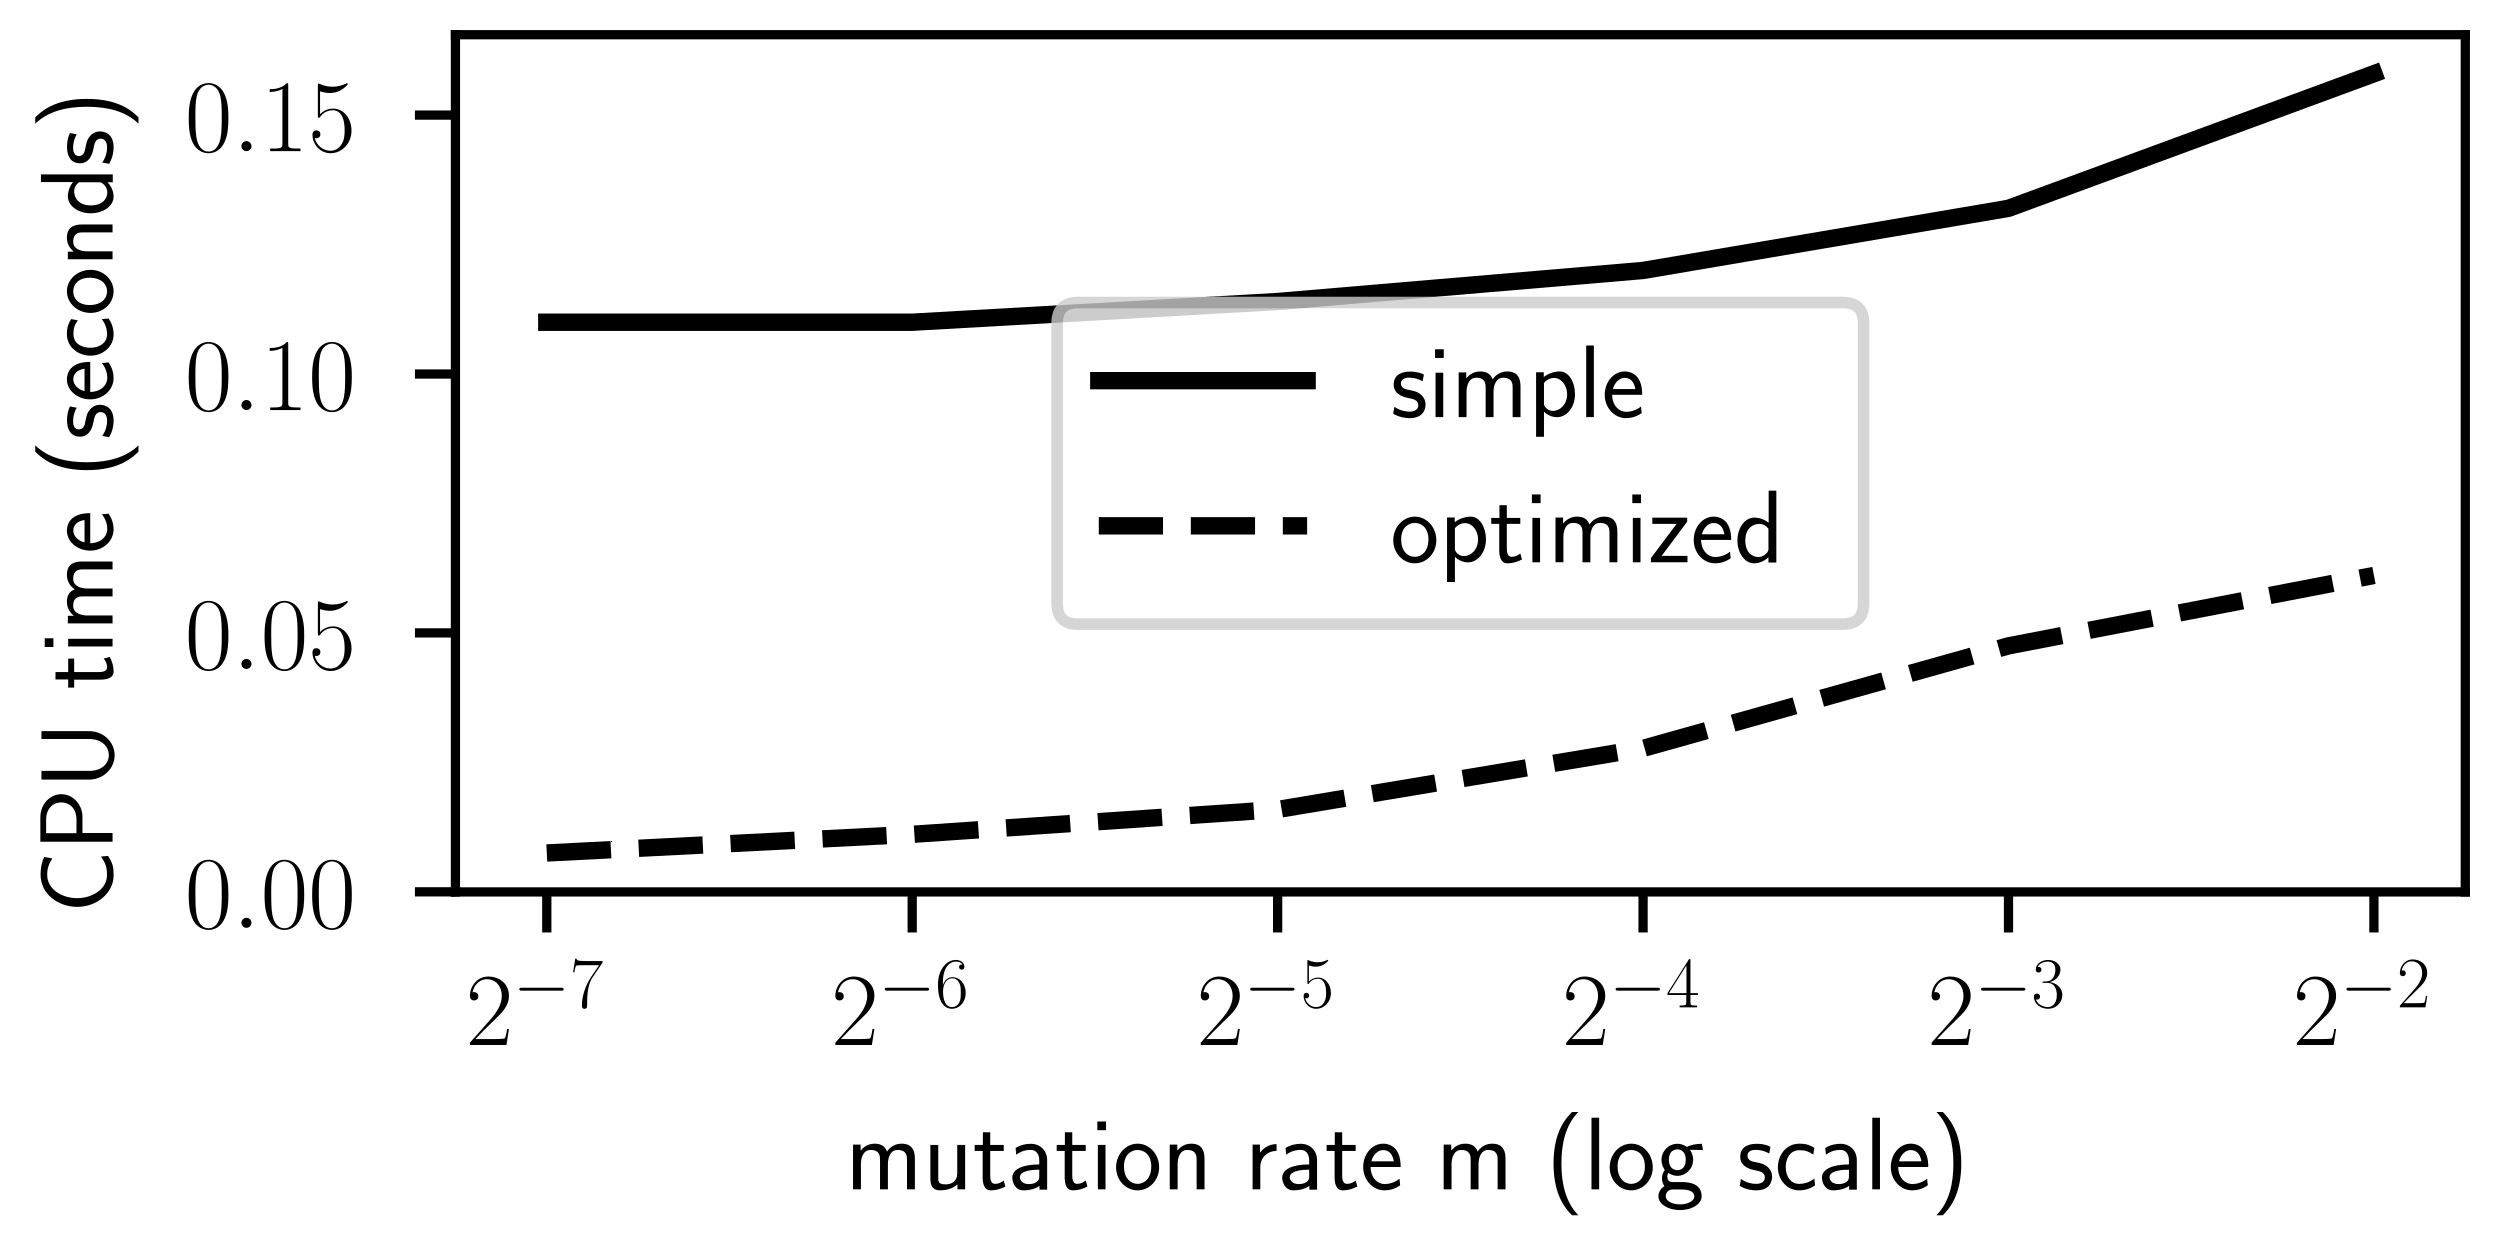
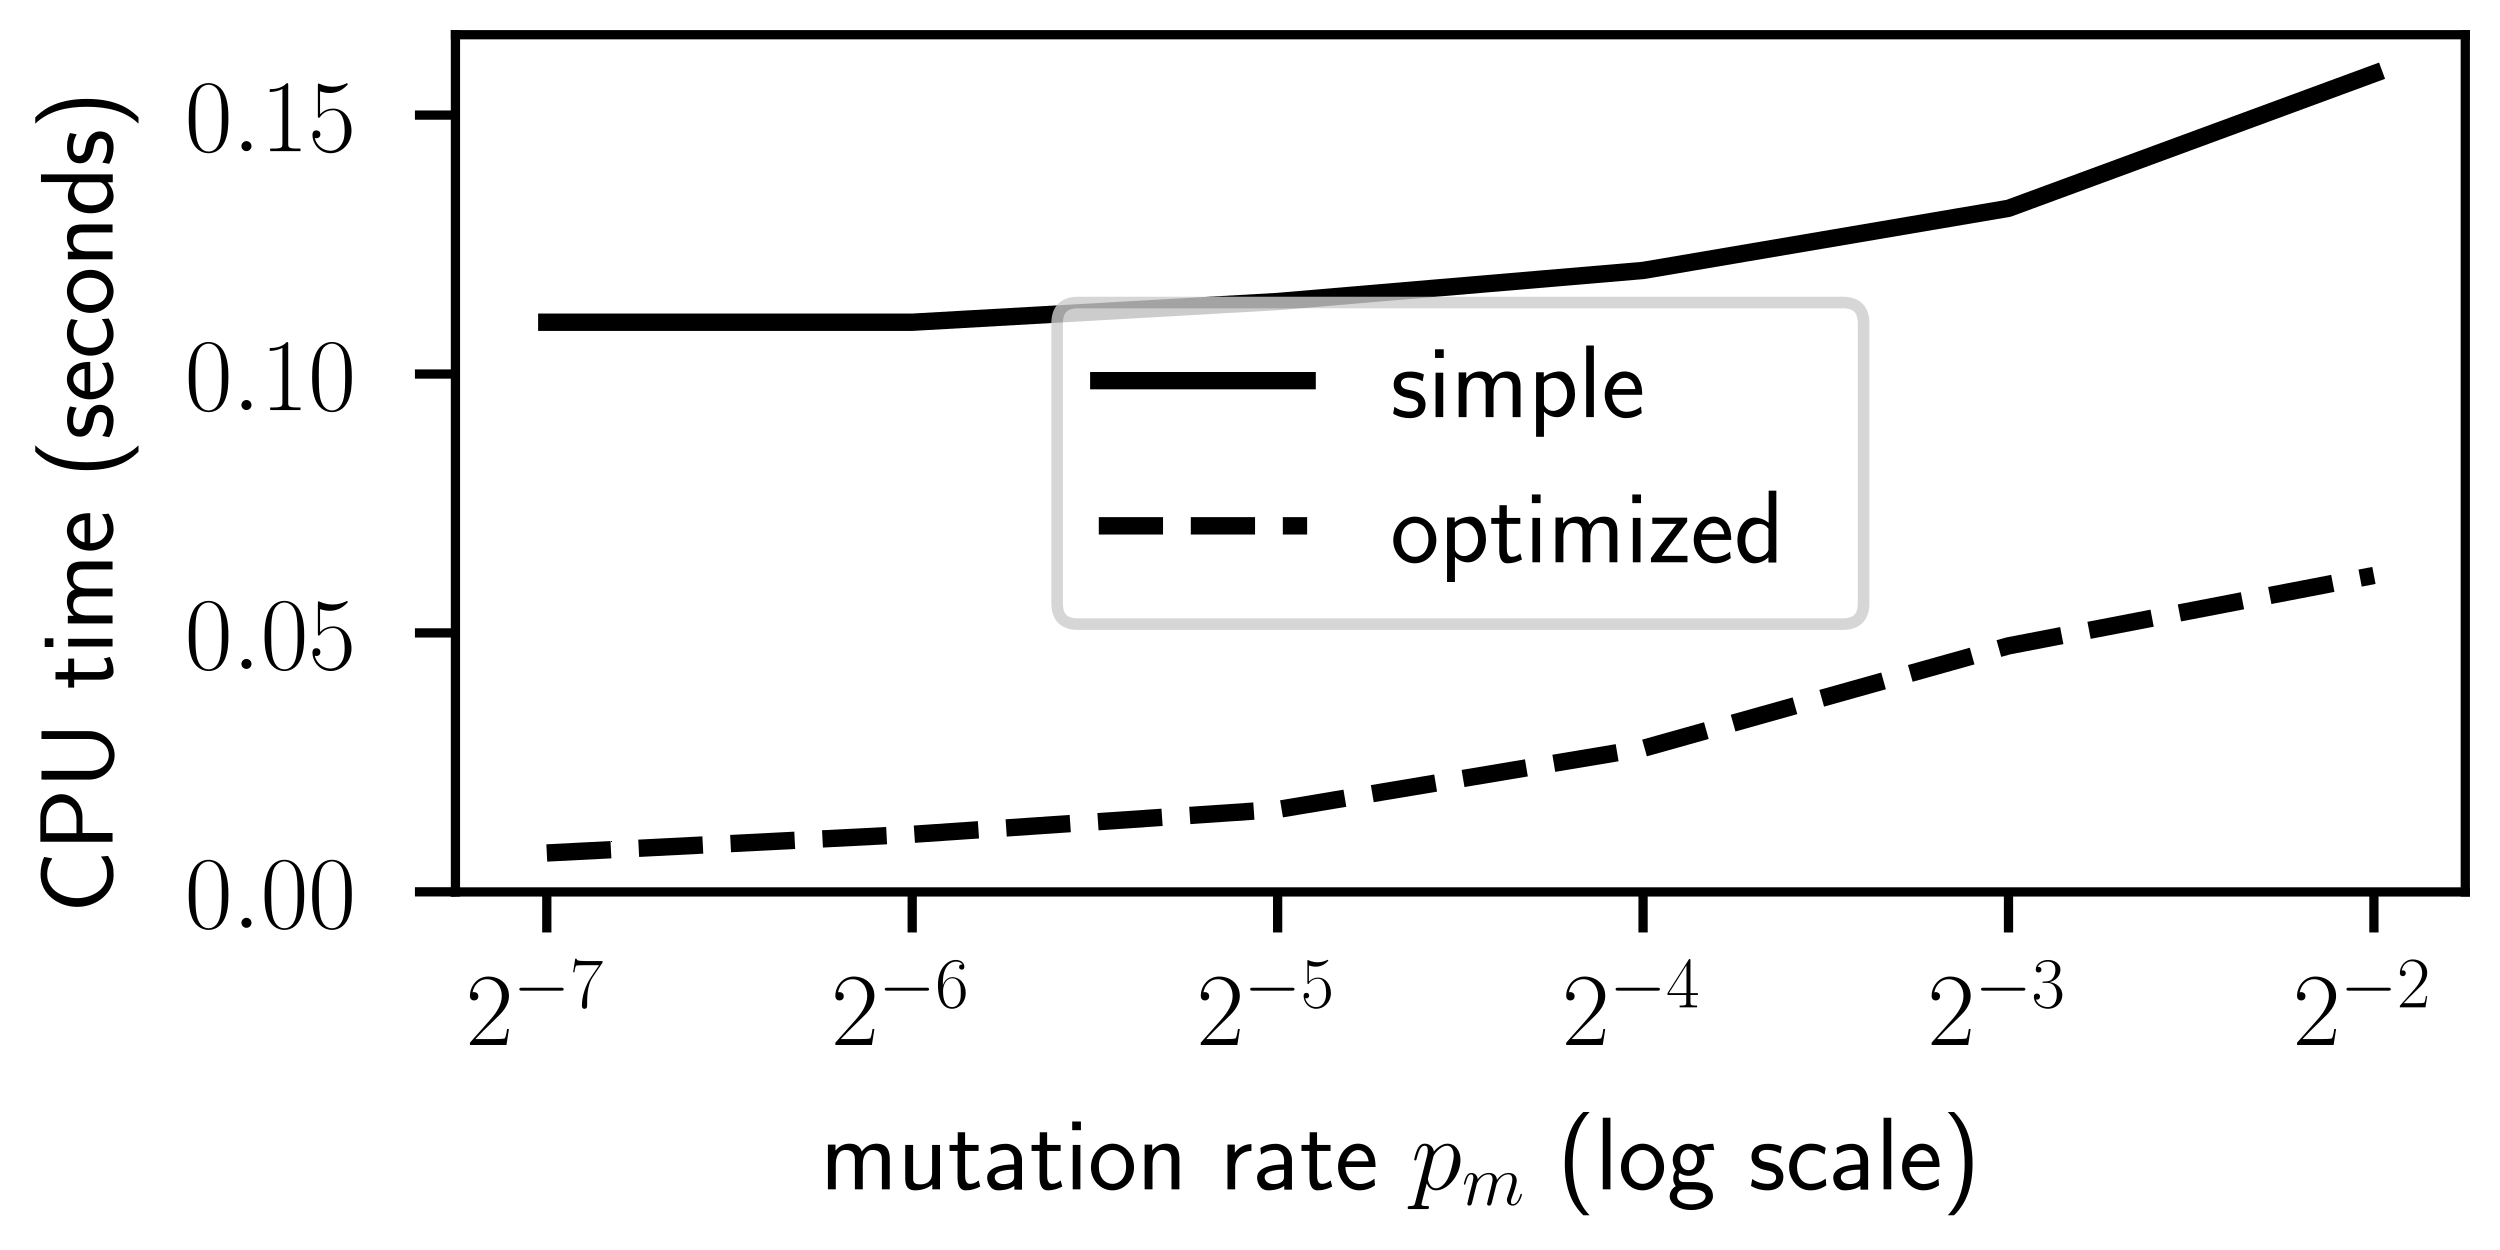
<svg xmlns="http://www.w3.org/2000/svg" xmlns:xlink="http://www.w3.org/1999/xlink" width="216pt" height="108pt" viewBox="0 0 216 108" version="1.1">
  <defs>
    <style type="text/css">*{stroke-linejoin: round; stroke-linecap: butt}</style>
  </defs>
  <g id="figure_1">
    <g id="patch_1">
      <path d="M 0 108  L 216 108  L 216 0  L 0 0  z " style="fill: #ffffff" />
    </g>
    <g id="axes_1">
      <g id="patch_2">
        <path d="M 39.35 77.063  L 213 77.063  L 213 3  L 39.35 3  z " style="fill: #ffffff" />
      </g>
      <g id="matplotlib.axis_1">
        <g id="xtick_1">
          <g id="line2d_1">
            <defs>
-               <path id="m9dd9627579" d="M 0 0  L 0 3.5  " style="stroke: #000000; stroke-width: 0.8" />
-             </defs>
-             <g>
-               <use xlink:href="#m9dd9627579" x="47.243" y="77.063" style="stroke: #000000; stroke-width: 0.8" />
+               <path id="mc11d27945d" d="M 0 0  L 0 3.5  " style="stroke: #000000; stroke-width: 0.8" />
+             </defs>
+             <g>
+               <use xlink:href="#mc11d27945d" x="47.243" y="77.063" style="stroke: #000000; stroke-width: 0.8" />
            </g>
          </g>
          <g id="text_1">
            <g transform="translate(40.23434 90.28992) scale(0.09 -0.09)">
              <defs>
                <path id="CMR17-32" d="M 2669 989  L 2554 989  C 2490 536 2438 459 2413 420  C 2381 369 1920 369 1830 369  L 602 369  C 832 619 1280 1072 1824 1597  C 2214 1967 2669 2402 2669 3035  C 2669 3790 2067 4224 1395 4224  C 691 4224 262 3604 262 3030  C 262 2780 448 2748 525 2748  C 589 2748 781 2787 781 3010  C 781 3207 614 3264 525 3264  C 486 3264 448 3258 422 3245  C 544 3790 915 4058 1306 4058  C 1862 4058 2227 3617 2227 3035  C 2227 2479 1901 2000 1536 1584  L 262 146  L 262 0  L 2515 0  L 2669 989  z " transform="scale(0.015625)" />
                <path id="CMSY10-0" d="M 4218 1472  C 4326 1472 4442 1472 4442 1600  C 4442 1728 4326 1728 4218 1728  L 755 1728  C 646 1728 531 1728 531 1600  C 531 1472 646 1472 755 1472  L 4218 1472  z " transform="scale(0.015625)" />
                <path id="CMR17-37" d="M 2886 3941  L 2886 4081  L 1382 4081  C 634 4081 621 4165 595 4288  L 480 4288  L 294 3094  L 410 3094  C 429 3215 474 3540 550 3661  C 589 3712 1062 3712 1171 3712  L 2579 3712  L 1869 2661  C 1395 1954 1069 999 1069 165  C 1069 89 1069 -128 1299 -128  C 1530 -128 1530 89 1530 171  L 1530 465  C 1530 1508 1709 2196 2003 2636  L 2886 3941  z " transform="scale(0.015625)" />
              </defs>
              <use xlink:href="#CMR17-32" transform="scale(0.996264)" />
              <use xlink:href="#CMSY10-0" transform="translate(45.69048 36.15364) scale(0.697382)" />
              <use xlink:href="#CMR17-37" transform="translate(99.93147 36.15364) scale(0.697382)" />
            </g>
          </g>
        </g>
        <g id="xtick_2">
          <g id="line2d_2">
            <g>
-               <use xlink:href="#m9dd9627579" x="78.815" y="77.063" style="stroke: #000000; stroke-width: 0.8" />
+               <use xlink:href="#mc11d27945d" x="78.815" y="77.063" style="stroke: #000000; stroke-width: 0.8" />
            </g>
          </g>
          <g id="text_2">
            <g transform="translate(71.80711 90.28992) scale(0.09 -0.09)">
              <defs>
                <path id="CMR17-36" d="M 678 2176  C 678 3690 1395 4032 1811 4032  C 1946 4032 2272 4009 2400 3776  C 2298 3776 2106 3776 2106 3553  C 2106 3381 2246 3323 2336 3323  C 2394 3323 2566 3348 2566 3560  C 2566 3954 2246 4179 1805 4179  C 1043 4179 243 3390 243 1984  C 243 253 966 -128 1478 -128  C 2099 -128 2688 427 2688 1283  C 2688 2081 2170 2662 1517 2662  C 1126 2662 838 2407 678 1960  L 678 2176  z M 1478 25  C 691 25 691 1200 691 1436  C 691 1896 909 2560 1504 2560  C 1613 2560 1926 2560 2138 2120  C 2253 1870 2253 1609 2253 1289  C 2253 944 2253 690 2118 434  C 1978 171 1773 25 1478 25  z " transform="scale(0.015625)" />
              </defs>
              <use xlink:href="#CMR17-32" transform="scale(0.996264)" />
              <use xlink:href="#CMSY10-0" transform="translate(45.69048 36.15364) scale(0.697382)" />
              <use xlink:href="#CMR17-36" transform="translate(99.93147 36.15364) scale(0.697382)" />
            </g>
          </g>
        </g>
        <g id="xtick_3">
          <g id="line2d_3">
            <g>
-               <use xlink:href="#m9dd9627579" x="110.388" y="77.063" style="stroke: #000000; stroke-width: 0.8" />
+               <use xlink:href="#mc11d27945d" x="110.388" y="77.063" style="stroke: #000000; stroke-width: 0.8" />
            </g>
          </g>
          <g id="text_3">
            <g transform="translate(103.3799 90.28992) scale(0.09 -0.09)">
              <defs>
                <path id="CMR17-35" d="M 730 3692  C 794 3666 1056 3584 1325 3584  C 1920 3584 2246 3911 2432 4100  C 2432 4157 2432 4192 2394 4192  C 2387 4192 2374 4192 2323 4163  C 2099 4058 1837 3973 1517 3973  C 1325 3973 1037 3999 723 4139  C 653 4171 640 4171 634 4171  C 602 4171 595 4164 595 4037  L 595 2203  C 595 2089 595 2057 659 2057  C 691 2057 704 2070 736 2114  C 941 2401 1222 2522 1542 2522  C 1766 2522 2246 2382 2246 1289  C 2246 1085 2246 715 2054 421  C 1894 159 1645 25 1370 25  C 947 25 518 320 403 814  C 429 807 480 795 506 795  C 589 795 749 840 749 1038  C 749 1210 627 1280 506 1280  C 358 1280 262 1190 262 1011  C 262 454 704 -128 1382 -128  C 2042 -128 2669 440 2669 1264  C 2669 2030 2170 2624 1549 2624  C 1222 2624 947 2503 730 2274  L 730 3692  z " transform="scale(0.015625)" />
              </defs>
              <use xlink:href="#CMR17-32" transform="scale(0.996264)" />
              <use xlink:href="#CMSY10-0" transform="translate(45.69048 36.15364) scale(0.697382)" />
              <use xlink:href="#CMR17-35" transform="translate(99.93147 36.15364) scale(0.697382)" />
            </g>
          </g>
        </g>
        <g id="xtick_4">
          <g id="line2d_4">
            <g>
-               <use xlink:href="#m9dd9627579" x="141.961" y="77.063" style="stroke: #000000; stroke-width: 0.8" />
+               <use xlink:href="#mc11d27945d" x="141.961" y="77.063" style="stroke: #000000; stroke-width: 0.8" />
            </g>
          </g>
          <g id="text_4">
            <g transform="translate(134.9527 90.28992) scale(0.09 -0.09)">
              <defs>
                <path id="CMR17-34" d="M 2150 4122  C 2150 4256 2144 4256 2029 4256  L 128 1254  L 128 1088  L 1779 1088  L 1779 457  C 1779 224 1766 160 1318 160  L 1197 160  L 1197 0  C 1402 0 1747 0 1965 0  C 2182 0 2528 0 2733 0  L 2733 160  L 2611 160  C 2163 160 2150 224 2150 457  L 2150 1088  L 2803 1088  L 2803 1254  L 2150 1254  L 2150 4122  z M 1798 3703  L 1798 1254  L 256 1254  L 1798 3703  z " transform="scale(0.015625)" />
              </defs>
              <use xlink:href="#CMR17-32" transform="scale(0.996264)" />
              <use xlink:href="#CMSY10-0" transform="translate(45.69048 36.15364) scale(0.697382)" />
              <use xlink:href="#CMR17-34" transform="translate(99.93147 36.15364) scale(0.697382)" />
            </g>
          </g>
        </g>
        <g id="xtick_5">
          <g id="line2d_5">
            <g>
-               <use xlink:href="#m9dd9627579" x="173.534" y="77.063" style="stroke: #000000; stroke-width: 0.8" />
+               <use xlink:href="#mc11d27945d" x="173.534" y="77.063" style="stroke: #000000; stroke-width: 0.8" />
            </g>
          </g>
          <g id="text_5">
            <g transform="translate(166.5254 90.28992) scale(0.09 -0.09)">
              <defs>
                <path id="CMR17-33" d="M 1414 2157  C 1984 2157 2234 1662 2234 1090  C 2234 320 1824 25 1453 25  C 1114 25 563 194 390 693  C 422 680 454 680 486 680  C 640 680 755 782 755 948  C 755 1133 614 1216 486 1216  C 378 1216 211 1165 211 926  C 211 335 787 -128 1466 -128  C 2176 -128 2720 430 2720 1085  C 2720 1707 2208 2157 1600 2227  C 2086 2328 2554 2756 2554 3329  C 2554 3820 2048 4179 1472 4179  C 890 4179 378 3829 378 3329  C 378 3110 544 3072 627 3072  C 762 3072 877 3155 877 3321  C 877 3486 762 3569 627 3569  C 602 3569 570 3569 544 3557  C 730 3959 1235 4032 1459 4032  C 1683 4032 2106 3925 2106 3320  C 2106 3143 2080 2828 1862 2550  C 1670 2304 1453 2304 1242 2284  C 1210 2284 1062 2269 1037 2269  C 992 2263 966 2257 966 2208  C 966 2163 973 2157 1101 2157  L 1414 2157  z " transform="scale(0.015625)" />
              </defs>
              <use xlink:href="#CMR17-32" transform="scale(0.996264)" />
              <use xlink:href="#CMSY10-0" transform="translate(45.69048 36.15364) scale(0.697382)" />
              <use xlink:href="#CMR17-33" transform="translate(99.93147 36.15364) scale(0.697382)" />
            </g>
          </g>
        </g>
        <g id="xtick_6">
          <g id="line2d_6">
            <g>
-               <use xlink:href="#m9dd9627579" x="205.107" y="77.063" style="stroke: #000000; stroke-width: 0.8" />
+               <use xlink:href="#mc11d27945d" x="205.107" y="77.063" style="stroke: #000000; stroke-width: 0.8" />
            </g>
          </g>
          <g id="text_6">
            <g transform="translate(198.0982 90.28992) scale(0.09 -0.09)">
              <use xlink:href="#CMR17-32" transform="scale(0.996264)" />
              <use xlink:href="#CMSY10-0" transform="translate(45.69048 36.15364) scale(0.697382)" />
              <use xlink:href="#CMR17-32" transform="translate(99.93147 36.15364) scale(0.697382)" />
            </g>
          </g>
        </g>
        <g id="text_7">
-           <g transform="translate(73.0389 102.7582) scale(0.09 -0.09)">
+           <g transform="translate(70.86769 102.7582) scale(0.09 -0.09)">
            <defs>
              <path id="CMSS17-6d" d="M 4288 1877  C 4288 2308 4179 2816 3462 2816  C 2982 2816 2694 2516 2566 2331  C 2451 2670 2182 2816 1798 2816  C 1363 2816 1088 2568 941 2389  L 941 2758  L 474 2758  L 474 0  L 960 0  L 960 1559  C 960 1939 1101 2428 1555 2428  C 2138 2428 2138 2016 2138 1829  L 2138 0  L 2624 0  L 2624 1559  C 2624 1939 2765 2428 3219 2428  C 3802 2428 3802 2016 3802 1829  L 3802 0  L 4288 0  L 4288 1877  z " transform="scale(0.015625)" />
              <path id="CMSS17-75" d="M 2618 2739  L 2131 2739  L 2131 972  C 2131 498 1786 306 1421 306  C 998 306 960 447 960 709  L 960 2739  L 474 2739  L 474 678  C 474 179 646 -64 1088 -64  C 1306 -64 1798 -13 2144 306  L 2144 0  L 2618 0  L 2618 2739  z " transform="scale(0.015625)" />
              <path id="CMSS17-74" d="M 1069 2368  L 1901 2368  L 1901 2737  L 1069 2737  L 1069 3520  L 614 3520  L 614 2737  L 109 2737  L 109 2368  L 602 2368  L 602 749  C 602 384 685 -64 1107 -64  C 1427 -64 1722 25 2003 172  L 1901 548  C 1747 414 1562 337 1363 337  C 1082 337 1069 696 1069 856  L 1069 2368  z " transform="scale(0.015625)" />
              <path id="CMSS17-61" d="M 2406 1791  C 2406 2392 1978 2808 1402 2808  C 1120 2808 813 2757 461 2553  L 499 2135  C 659 2248 934 2432 1395 2432  C 1722 2432 1920 2180 1920 1782  L 1920 1536  C 896 1536 256 1238 256 726  C 256 461 416 -64 947 -64  C 1043 -64 1562 -64 1933 217  L 1933 -19  L 2406 -19  L 2406 1791  z M 1920 816  C 1920 701 1920 548 1728 434  C 1562 325 1350 325 1261 325  C 941 325 723 511 723 744  C 723 1211 1722 1211 1920 1211  L 1920 816  z " transform="scale(0.015625)" />
              <path id="CMSS17-69" d="M 979 4183  L 442 4183  L 442 3648  L 979 3648  L 979 4183  z M 947 2739  L 474 2739  L 474 0  L 947 0  L 947 2739  z " transform="scale(0.015625)" />
              <path id="CMSS17-6f" d="M 2829 1356  C 2829 2176 2221 2816 1504 2816  C 768 2816 173 2157 173 1356  C 173 544 787 -64 1498 -64  C 2227 -64 2829 563 2829 1356  z M 1504 337  C 1050 337 659 709 659 1408  C 659 2151 1114 2427 1498 2427  C 1914 2427 2342 2126 2342 1408  C 2342 683 1926 337 1504 337  z " transform="scale(0.015625)" />
              <path id="CMSS17-6e" d="M 2618 1877  C 2618 2283 2522 2816 1798 2816  C 1389 2816 1120 2606 941 2389  L 941 2758  L 474 2758  L 474 0  L 960 0  L 960 1559  C 960 1964 1114 2428 1549 2428  C 2112 2428 2131 2048 2131 1829  L 2131 0  L 2618 0  L 2618 1877  z " transform="scale(0.015625)" />
              <path id="CMSS17-72" d="M 954 1363  C 954 1965 1395 2368 1958 2368  L 1958 2789  C 1549 2789 1165 2585 934 2253  L 934 2758  L 480 2758  L 480 0  L 954 0  L 954 1363  z " transform="scale(0.015625)" />
              <path id="CMSS17-65" d="M 2502 1377  C 2502 1590 2490 2003 2285 2345  C 2061 2713 1696 2816 1421 2816  C 755 2816 192 2188 192 1375  C 192 582 774 -64 1510 -64  C 1798 -64 2150 19 2470 248  C 2470 274 2458 414 2451 420  C 2451 433 2432 630 2432 656  C 2125 407 1773 325 1517 325  C 1107 325 666 667 646 1377  L 2502 1377  z M 698 1728  C 781 2084 1062 2421 1421 2421  C 1517 2421 1965 2421 2080 1728  L 698 1728  z " transform="scale(0.015625)" />
+               <path id="CMMI12-70" d="M 275 -789  C 230 -980 205 -1031 -58 -1031  C -134 -1031 -198 -1031 -198 -1152  C -198 -1165 -192 -1216 -122 -1216  C -38 -1216 51 -1216 134 -1216  L 410 -1216  C 544 -1216 870 -1216 1005 -1216  C 1043 -1216 1120 -1216 1120 -1101  C 1120 -1031 1075 -1031 966 -1031  C 672 -1031 653 -987 653 -937  C 653 -861 941 219 979 364  C 1050 185 1222 -64 1555 -64  C 2278 -64 3059 875 3059 1814  C 3059 2401 2726 2816 2246 2816  C 1837 2816 1491 2420 1421 2331  C 1370 2650 1120 2816 864 2816  C 678 2816 531 2727 410 2484  C 294 2254 205 1865 205 1839  C 205 1814 230 1782 275 1782  C 326 1782 333 1788 371 1935  C 467 2312 589 2689 845 2689  C 992 2689 1043 2587 1043 2397  C 1043 2245 1024 2181 998 2067  L 275 -789  z M 1382 1993  C 1427 2171 1606 2357 1709 2446  C 1779 2510 1990 2689 2234 2689  C 2515 2689 2643 2408 2643 2076  C 2643 1769 2464 1047 2304 715  C 2144 370 1850 64 1555 64  C 1120 64 1050 613 1050 639  C 1050 658 1062 709 1069 741  L 1382 1993  z " transform="scale(0.015625)" />
+               <path id="CMMI12-6d" d="M 1318 1871  C 1331 1910 1491 2229 1728 2433  C 1894 2586 2112 2689 2362 2689  C 2618 2689 2707 2497 2707 2242  C 2707 2203 2707 2076 2630 1775  L 2470 1118  C 2419 926 2298 453 2285 383  C 2259 287 2221 121 2221 96  C 2221 6 2291 -64 2387 -64  C 2579 -64 2611 83 2669 313  L 3053 1839  C 3066 1890 3398 2689 4102 2689  C 4358 2689 4448 2497 4448 2242  C 4448 1884 4198 1188 4058 805  C 4000 651 3968 568 3968 453  C 3968 166 4166 -64 4474 -64  C 5069 -64 5293 875 5293 913  C 5293 945 5267 971 5229 971  C 5171 971 5165 952 5133 843  C 4986 332 4749 64 4493 64  C 4429 64 4326 64 4326 269  C 4326 436 4403 640 4429 710  C 4544 1018 4832 1773 4832 2145  C 4832 2528 4608 2816 4122 2816  C 3693 2816 3347 2574 3091 2197  C 3072 2542 2861 2816 2381 2816  C 1811 2816 1510 2415 1395 2255  C 1376 2618 1114 2816 832 2816  C 646 2816 499 2727 378 2484  C 262 2254 173 1865 173 1839  C 173 1814 198 1782 243 1782  C 294 1782 301 1788 339 1935  C 435 2312 557 2689 813 2689  C 960 2689 1011 2586 1011 2395  C 1011 2254 947 2005 902 1807  L 723 1118  C 698 996 627 709 595 594  C 550 428 480 128 480 96  C 480 6 550 -64 646 -64  C 723 -64 813 -26 864 70  C 877 102 934 326 966 453  L 1107 1028  L 1318 1871  z " transform="scale(0.015625)" />
              <path id="CMSS17-28" d="M 1613 4768  C 1267 4417 474 3601 474 1588  C 474 -433 1267 -1243 1613 -1600  L 2003 -1600  C 1216 -784 960 357 960 1581  C 960 2798 1203 3946 2003 4768  L 1613 4768  z " transform="scale(0.015625)" />
              <path id="CMSS17-6c" d="M 947 4416  L 474 4416  L 474 0  L 947 0  L 947 4416  z " transform="scale(0.015625)" />
              <path id="CMSS17-67" d="M 2848 2808  C 2483 2808 2170 2738 1914 2617  C 1702 2777 1485 2808 1338 2808  C 781 2808 358 2349 358 1814  C 358 1468 550 1207 563 1195  C 448 1035 384 863 384 672  C 384 448 474 289 544 200  C 211 -3 166 -314 166 -435  C 166 -898 749 -1280 1498 -1280  C 2253 -1280 2835 -898 2835 -428  C 2835 448 1856 448 1587 448  L 1069 448  C 973 448 717 448 717 791  C 717 921 774 1004 781 1010  C 877 940 1075 832 1338 832  C 1869 832 2310 1278 2310 1827  C 2310 2132 2170 2355 2112 2432  L 2131 2432  C 2150 2432 2419 2432 2515 2432  C 2720 2432 2739 2429 2918 2419  L 2848 2808  z M 1338 1182  C 1120 1182 813 1315 813 1823  C 813 2375 1165 2464 1331 2464  C 1549 2464 1856 2331 1856 1823  C 1856 1271 1504 1182 1338 1182  z M 1581 -10  C 1734 -10 2381 -10 2381 -442  C 2381 -714 1984 -929 1504 -929  C 1018 -929 621 -720 621 -435  C 621 -403 621 -10 1062 -10  L 1581 -10  z " transform="scale(0.015625)" />
              <path id="CMSS17-73" d="M 2061 2627  C 1683 2807 1389 2807 1197 2807  C 742 2807 198 2648 198 2003  C 198 1359 902 1218 1094 1179  C 1389 1122 1715 1058 1715 740  C 1715 337 1254 337 1171 337  C 915 337 563 407 243 638  L 166 210  C 531 0 883 -64 1178 -64  C 1965 -64 2163 416 2163 781  C 2163 1094 1984 1305 1862 1401  C 1651 1568 1574 1587 1050 1696  C 960 1709 646 1779 646 2066  C 646 2432 1050 2432 1139 2432  C 1555 2432 1811 2303 1984 2208  L 2061 2627  z " transform="scale(0.015625)" />
              <path id="CMSS17-63" d="M 2464 2541  C 2464 2585 2170 2714 2093 2739  C 1882 2816 1613 2816 1542 2816  C 710 2816 211 2093 211 1363  C 211 595 768 -64 1517 -64  C 1946 -64 2253 76 2502 242  L 2464 664  C 2189 453 1869 337 1523 337  C 1024 337 698 774 698 1369  C 698 1831 909 2414 1549 2414  C 1901 2414 2099 2343 2394 2145  L 2464 2541  z " transform="scale(0.015625)" />
              <path id="CMSS17-29" d="M 723 -1600  C 1069 -1249 1862 -433 1862 1581  C 1862 3601 1069 4411 723 4768  L 333 4768  C 1120 3952 1376 2811 1376 1588  C 1376 370 1133 -778 333 -1600  L 723 -1600  z " transform="scale(0.015625)" />
            </defs>
            <use xlink:href="#CMSS17-6d" transform="scale(0.996264)" />
            <use xlink:href="#CMSS17-75" transform="translate(74.22925 0) scale(0.996264)" />
            <use xlink:href="#CMSS17-74" transform="translate(122.4342 0) scale(0.996264)" />
            <use xlink:href="#CMSS17-61" transform="translate(156.2658 0) scale(0.996264)" />
            <use xlink:href="#CMSS17-74" transform="translate(201.1877 0) scale(0.996264)" />
            <use xlink:href="#CMSS17-69" transform="translate(235.0193 0) scale(0.996264)" />
            <use xlink:href="#CMSS17-6f" transform="translate(257.2 0) scale(0.996264)" />
            <use xlink:href="#CMSS17-6e" transform="translate(304.0436 0) scale(0.996264)" />
            <use xlink:href="#CMSS17-72" transform="translate(383.4777 0) scale(0.996264)" />
            <use xlink:href="#CMSS17-61" transform="translate(415.3874 0) scale(0.996264)" />
            <use xlink:href="#CMSS17-74" transform="translate(460.3093 0) scale(0.996264)" />
            <use xlink:href="#CMSS17-65" transform="translate(494.1409 0) scale(0.996264)" />
-             <use xlink:href="#CMSS17-6d" transform="translate(567.0088 0) scale(0.996264)" />
-             <use xlink:href="#CMSS17-28" transform="translate(672.4672 0) scale(0.996264)" />
-             <use xlink:href="#CMSS17-6c" transform="translate(708.9011 0) scale(0.996264)" />
-             <use xlink:href="#CMSS17-6f" transform="translate(731.0819 0) scale(0.996264)" />
-             <use xlink:href="#CMSS17-67" transform="translate(777.9255 0) scale(0.996264)" />
-             <use xlink:href="#CMSS17-73" transform="translate(855.9982 0) scale(0.996264)" />
-             <use xlink:href="#CMSS17-63" transform="translate(891.9118 0) scale(0.996264)" />
-             <use xlink:href="#CMSS17-61" transform="translate(933.5506 0) scale(0.996264)" />
-             <use xlink:href="#CMSS17-6c" transform="translate(978.4725 0) scale(0.996264)" />
-             <use xlink:href="#CMSS17-65" transform="translate(1000.653 0) scale(0.996264)" />
-             <use xlink:href="#CMSS17-29" transform="translate(1042.292 0) scale(0.996264)" />
+             <use xlink:href="#CMMI12-70" transform="translate(567.0088 0) scale(0.996264)" />
+             <use xlink:href="#CMMI12-6d" transform="translate(615.9684 -14.94392) scale(0.697382)" />
+             <use xlink:href="#CMSS17-28" transform="translate(707.4244 0) scale(0.996264)" />
+             <use xlink:href="#CMSS17-6c" transform="translate(743.8583 0) scale(0.996264)" />
+             <use xlink:href="#CMSS17-6f" transform="translate(766.039 0) scale(0.996264)" />
+             <use xlink:href="#CMSS17-67" transform="translate(812.8827 0) scale(0.996264)" />
+             <use xlink:href="#CMSS17-73" transform="translate(890.9554 0) scale(0.996264)" />
+             <use xlink:href="#CMSS17-63" transform="translate(926.8689 0) scale(0.996264)" />
+             <use xlink:href="#CMSS17-61" transform="translate(968.5078 0) scale(0.996264)" />
+             <use xlink:href="#CMSS17-6c" transform="translate(1013.43 0) scale(0.996264)" />
+             <use xlink:href="#CMSS17-65" transform="translate(1035.61 0) scale(0.996264)" />
+             <use xlink:href="#CMSS17-29" transform="translate(1077.249 0) scale(0.996264)" />
          </g>
        </g>
      </g>
      <g id="matplotlib.axis_2">
        <g id="ytick_1">
          <g id="line2d_7">
            <defs>
-               <path id="md78d1aad63" d="M 0 0  L -3.5 0  " style="stroke: #000000; stroke-width: 0.8" />
-             </defs>
-             <g>
-               <use xlink:href="#md78d1aad63" x="39.35" y="77.052" style="stroke: #000000; stroke-width: 0.8" />
+               <path id="m99446f3454" d="M 0 0  L -3.5 0  " style="stroke: #000000; stroke-width: 0.8" />
+             </defs>
+             <g>
+               <use xlink:href="#m99446f3454" x="39.35" y="77.052" style="stroke: #000000; stroke-width: 0.8" />
            </g>
          </g>
          <g id="text_8">
            <g transform="translate(15.96662 80.16541) scale(0.09 -0.09)">
              <defs>
                <path id="CMR17-30" d="M 2688 2025  C 2688 2416 2682 3080 2413 3591  C 2176 4039 1798 4198 1466 4198  C 1158 4198 768 4058 525 3597  C 269 3118 243 2524 243 2025  C 243 1661 250 1106 448 619  C 723 -39 1216 -128 1466 -128  C 1760 -128 2208 -7 2470 600  C 2662 1042 2688 1559 2688 2025  z M 1466 -26  C 1056 -26 813 325 723 812  C 653 1188 653 1738 653 2096  C 653 2588 653 2997 736 3387  C 858 3929 1216 4096 1466 4096  C 1728 4096 2067 3923 2189 3400  C 2272 3036 2278 2607 2278 2096  C 2278 1680 2278 1169 2202 792  C 2067 95 1690 -26 1466 -26  z " transform="scale(0.015625)" />
                <path id="CMMI12-3a" d="M 1178 307  C 1178 492 1024 619 870 619  C 685 619 557 466 557 313  C 557 128 710 0 864 0  C 1050 0 1178 153 1178 307  z " transform="scale(0.015625)" />
              </defs>
              <use xlink:href="#CMR17-30" transform="scale(0.996264)" />
              <use xlink:href="#CMMI12-3a" transform="translate(45.69048 0) scale(0.996264)" />
              <use xlink:href="#CMR17-30" transform="translate(72.78765 0) scale(0.996264)" />
              <use xlink:href="#CMR17-30" transform="translate(118.4781 0) scale(0.996264)" />
            </g>
          </g>
        </g>
        <g id="ytick_2">
          <g id="line2d_8">
            <g>
-               <use xlink:href="#md78d1aad63" x="39.35" y="54.683" style="stroke: #000000; stroke-width: 0.8" />
+               <use xlink:href="#m99446f3454" x="39.35" y="54.683" style="stroke: #000000; stroke-width: 0.8" />
            </g>
          </g>
          <g id="text_9">
            <g transform="translate(15.96662 57.79663) scale(0.09 -0.09)">
              <use xlink:href="#CMR17-30" transform="scale(0.996264)" />
              <use xlink:href="#CMMI12-3a" transform="translate(45.69048 0) scale(0.996264)" />
              <use xlink:href="#CMR17-30" transform="translate(72.78765 0) scale(0.996264)" />
              <use xlink:href="#CMR17-35" transform="translate(118.4781 0) scale(0.996264)" />
            </g>
          </g>
        </g>
        <g id="ytick_3">
          <g id="line2d_9">
            <g>
-               <use xlink:href="#md78d1aad63" x="39.35" y="32.315" style="stroke: #000000; stroke-width: 0.8" />
+               <use xlink:href="#m99446f3454" x="39.35" y="32.315" style="stroke: #000000; stroke-width: 0.8" />
            </g>
          </g>
          <g id="text_10">
            <g transform="translate(15.96662 35.42785) scale(0.09 -0.09)">
              <defs>
                <path id="CMR17-31" d="M 1702 4058  C 1702 4192 1696 4192 1606 4192  C 1357 3916 979 3827 621 3827  C 602 3827 570 3827 563 3808  C 557 3795 557 3782 557 3648  C 755 3648 1088 3686 1344 3839  L 1344 461  C 1344 236 1331 160 781 160  L 589 160  L 589 0  C 896 0 1216 0 1523 0  C 1830 0 2150 0 2458 0  L 2458 160  L 2266 160  C 1715 160 1702 230 1702 458  L 1702 4058  z " transform="scale(0.015625)" />
              </defs>
              <use xlink:href="#CMR17-30" transform="scale(0.996264)" />
              <use xlink:href="#CMMI12-3a" transform="translate(45.69048 0) scale(0.996264)" />
              <use xlink:href="#CMR17-31" transform="translate(72.78765 0) scale(0.996264)" />
              <use xlink:href="#CMR17-30" transform="translate(118.4781 0) scale(0.996264)" />
            </g>
          </g>
        </g>
        <g id="ytick_4">
          <g id="line2d_10">
            <g>
-               <use xlink:href="#md78d1aad63" x="39.35" y="9.946" style="stroke: #000000; stroke-width: 0.8" />
+               <use xlink:href="#m99446f3454" x="39.35" y="9.946" style="stroke: #000000; stroke-width: 0.8" />
            </g>
          </g>
          <g id="text_11">
            <g transform="translate(15.96662 13.05907) scale(0.09 -0.09)">
              <use xlink:href="#CMR17-30" transform="scale(0.996264)" />
              <use xlink:href="#CMMI12-3a" transform="translate(45.69048 0) scale(0.996264)" />
              <use xlink:href="#CMR17-31" transform="translate(72.78765 0) scale(0.996264)" />
              <use xlink:href="#CMR17-35" transform="translate(118.4781 0) scale(0.996264)" />
            </g>
          </g>
        </g>
        <g id="text_12">
          <g transform="translate(9.725022 78.91066) rotate(-90) scale(0.09 -0.09)">
            <defs>
              <path id="CMSS17-43" d="M 3501 714  C 3072 427 2874 344 2355 344  C 1459 344 934 1303 934 2179  C 934 3112 1472 4032 2381 4032  C 2790 4032 3059 3918 3386 3715  L 3475 4217  C 3168 4370 2778 4440 2387 4440  C 1158 4440 397 3316 397 2179  C 397 927 1299 -64 2323 -64  C 2874 -64 3066 -19 3539 280  L 3501 714  z " transform="scale(0.015625)" />
              <path id="CMSS17-50" d="M 2106 1856  C 2874 1856 3501 2453 3501 3158  C 3501 3850 2899 4453 2067 4453  L 570 4453  L 570 0  L 1107 0  L 1107 1856  L 2106 1856  z M 1926 4096  C 2669 4096 2995 3627 2995 3157  C 2995 2720 2694 2226 1926 2226  L 1094 2226  L 1094 4096  L 1926 4096  z " transform="scale(0.015625)" />
              <path id="CMSS17-55" d="M 3552 4384  L 3066 4384  L 3066 1449  C 3066 604 2547 229 2074 229  C 1587 229 1101 623 1101 1443  L 1101 4384  L 563 4384  L 563 1454  C 563 539 1274 -128 2067 -128  C 2861 -128 3552 539 3552 1454  L 3552 4384  z " transform="scale(0.015625)" />
              <path id="CMSS17-64" d="M 2611 4416  L 2138 4416  L 2138 2438  C 1939 2603 1613 2756 1254 2756  C 672 2756 211 2131 211 1347  C 211 562 666 -64 1235 -64  C 1677 -64 1971 172 2125 306  L 2125 -13  L 2611 -13  L 2611 4416  z M 2125 836  C 2125 747 2125 653 1926 482  C 1798 375 1645 325 1498 325  C 1152 325 698 576 698 1340  C 698 2134 1210 2368 1562 2368  C 1798 2368 1990 2254 2125 2065  L 2125 836  z " transform="scale(0.015625)" />
            </defs>
            <use xlink:href="#CMSS17-43" transform="scale(0.996264)" />
            <use xlink:href="#CMSS17-50" transform="translate(59.85577 0) scale(0.996264)" />
            <use xlink:href="#CMSS17-55" transform="translate(119.5914 0) scale(0.996264)" />
            <use xlink:href="#CMSS17-74" transform="translate(214.9602 0) scale(0.996264)" />
            <use xlink:href="#CMSS17-69" transform="translate(248.7918 0) scale(0.996264)" />
            <use xlink:href="#CMSS17-6d" transform="translate(270.9725 0) scale(0.996264)" />
            <use xlink:href="#CMSS17-65" transform="translate(345.2018 0) scale(0.996264)" />
            <use xlink:href="#CMSS17-28" transform="translate(418.0697 0) scale(0.996264)" />
            <use xlink:href="#CMSS17-73" transform="translate(454.5036 0) scale(0.996264)" />
            <use xlink:href="#CMSS17-65" transform="translate(490.4171 0) scale(0.996264)" />
            <use xlink:href="#CMSS17-63" transform="translate(532.056 0) scale(0.996264)" />
            <use xlink:href="#CMSS17-6f" transform="translate(573.6948 0) scale(0.996264)" />
            <use xlink:href="#CMSS17-6e" transform="translate(620.5384 0) scale(0.996264)" />
            <use xlink:href="#CMSS17-64" transform="translate(668.7434 0) scale(0.996264)" />
            <use xlink:href="#CMSS17-73" transform="translate(716.9483 0) scale(0.996264)" />
            <use xlink:href="#CMSS17-29" transform="translate(752.8618 0) scale(0.996264)" />
          </g>
        </g>
      </g>
      <g id="line2d_11">
-         <path d="M 47.243 27.841  L 78.815 27.841  L 110.388 26.051  L 141.961 23.367  L 173.534 17.999  L 205.107 6.367  " clip-path="url(#p3d62df289b)" style="fill: none; stroke: #000000; stroke-width: 1.5; stroke-linecap: square" />
+         <path d="M 47.243 27.841  L 78.815 27.841  L 110.388 26.051  L 141.961 23.367  L 173.534 17.999  L 205.107 6.367  " clip-path="url(#p9150b9da9f)" style="fill: none; stroke: #000000; stroke-width: 1.5; stroke-linecap: square" />
      </g>
      <g id="line2d_12">
-         <path d="M 47.243 73.697  L 78.815 72.086  L 110.388 69.939  L 141.961 64.66  L 173.534 55.802  L 205.107 49.717  " clip-path="url(#p3d62df289b)" style="fill: none; stroke-dasharray: 5.55,2.4; stroke-dashoffset: 0; stroke: #000000; stroke-width: 1.5" />
+         <path d="M 47.243 73.697  L 78.815 72.086  L 110.388 69.939  L 141.961 64.66  L 173.534 55.802  L 205.107 49.717  " clip-path="url(#p9150b9da9f)" style="fill: none; stroke-dasharray: 5.55,2.4; stroke-dashoffset: 0; stroke: #000000; stroke-width: 1.5" />
      </g>
      <g id="patch_3">
        <path d="M 39.35 77.063  L 39.35 3  " style="fill: none; stroke: #000000; stroke-width: 0.8; stroke-linejoin: miter; stroke-linecap: square" />
      </g>
      <g id="patch_4">
        <path d="M 213 77.063  L 213 3  " style="fill: none; stroke: #000000; stroke-width: 0.8; stroke-linejoin: miter; stroke-linecap: square" />
      </g>
      <g id="patch_5">
        <path d="M 39.35 77.063  L 213 77.063  " style="fill: none; stroke: #000000; stroke-width: 0.8; stroke-linejoin: miter; stroke-linecap: square" />
      </g>
      <g id="patch_6">
        <path d="M 39.35 3  L 213 3  " style="fill: none; stroke: #000000; stroke-width: 0.8; stroke-linejoin: miter; stroke-linecap: square" />
      </g>
      <g id="legend_1">
        <g id="patch_7">
          <path d="M 93.136 53.925  L 159.213 53.925  Q 161.013 53.925 161.013 52.125  L 161.013 27.938  Q 161.013 26.138 159.213 26.138  L 93.136 26.138  Q 91.336 26.138 91.336 27.938  L 91.336 52.125  Q 91.336 53.925 93.136 53.925  z " style="fill: #ffffff; opacity: 0.8; stroke: #cccccc; stroke-linejoin: miter" />
        </g>
        <g id="line2d_13">
          <path d="M 94.936 32.888  L 103.936 32.888  L 112.936 32.888  " style="fill: none; stroke: #000000; stroke-width: 1.5; stroke-linecap: square" />
        </g>
        <g id="text_13">
          <g transform="translate(120.1364 36.03829) scale(0.09 -0.09)">
            <defs>
              <path id="CMSS17-70" d="M 966 333  C 1178 129 1466 -5 1773 -5  C 2368 -5 2880 603 2880 1412  C 2880 2159 2496 2816 1946 2816  C 1626 2816 1242 2702 954 2472  L 954 2765  L 480 2765  L 480 -1216  L 966 -1216  L 966 333  z M 966 2100  C 1018 2176 1235 2415 1587 2415  C 2035 2415 2394 1960 2394 1412  C 2394 787 1958 384 1530 384  C 1402 384 1267 415 1139 523  C 966 674 966 768 966 857  L 966 2100  z " transform="scale(0.015625)" />
            </defs>
            <use xlink:href="#CMSS17-73" transform="scale(0.996264)" />
            <use xlink:href="#CMSS17-69" transform="translate(35.91354 0) scale(0.996264)" />
            <use xlink:href="#CMSS17-6d" transform="translate(58.09427 0) scale(0.996264)" />
            <use xlink:href="#CMSS17-70" transform="translate(132.3235 0) scale(0.996264)" />
            <use xlink:href="#CMSS17-6c" transform="translate(180.5285 0) scale(0.996264)" />
            <use xlink:href="#CMSS17-65" transform="translate(202.7092 0) scale(0.996264)" />
          </g>
        </g>
        <g id="line2d_14">
          <path d="M 94.936 45.432  L 103.936 45.432  L 112.936 45.432  " style="fill: none; stroke-dasharray: 5.55,2.4; stroke-dashoffset: 0; stroke: #000000; stroke-width: 1.5" />
        </g>
        <g id="text_14">
          <g transform="translate(120.1364 48.58176) scale(0.09 -0.09)">
            <defs>
              <path id="CMSS17-7a" d="M 2400 2502  L 2400 2750  L 250 2750  L 250 2368  L 1069 2368  C 1146 2368 1222 2368 1299 2368  L 1747 2368  L 166 261  L 166 0  L 2419 0  L 2419 395  L 1549 395  C 1472 395 1395 395 1318 395  L 826 395  L 2400 2502  z " transform="scale(0.015625)" />
            </defs>
            <use xlink:href="#CMSS17-6f" transform="scale(0.996264)" />
            <use xlink:href="#CMSS17-70" transform="translate(46.84362 0) scale(0.996264)" />
            <use xlink:href="#CMSS17-74" transform="translate(95.04857 0) scale(0.996264)" />
            <use xlink:href="#CMSS17-69" transform="translate(128.8801 0) scale(0.996264)" />
            <use xlink:href="#CMSS17-6d" transform="translate(151.0609 0) scale(0.996264)" />
            <use xlink:href="#CMSS17-69" transform="translate(225.2901 0) scale(0.996264)" />
            <use xlink:href="#CMSS17-7a" transform="translate(247.4708 0) scale(0.996264)" />
            <use xlink:href="#CMSS17-65" transform="translate(288.1487 0) scale(0.996264)" />
            <use xlink:href="#CMSS17-64" transform="translate(329.7875 0) scale(0.996264)" />
          </g>
        </g>
      </g>
    </g>
  </g>
  <defs>
-     <clipPath id="p3d62df289b">
+     <clipPath id="p9150b9da9f">
      <rect x="39.35" y="3" width="173.65" height="74.063" />
    </clipPath>
  </defs>
</svg>
